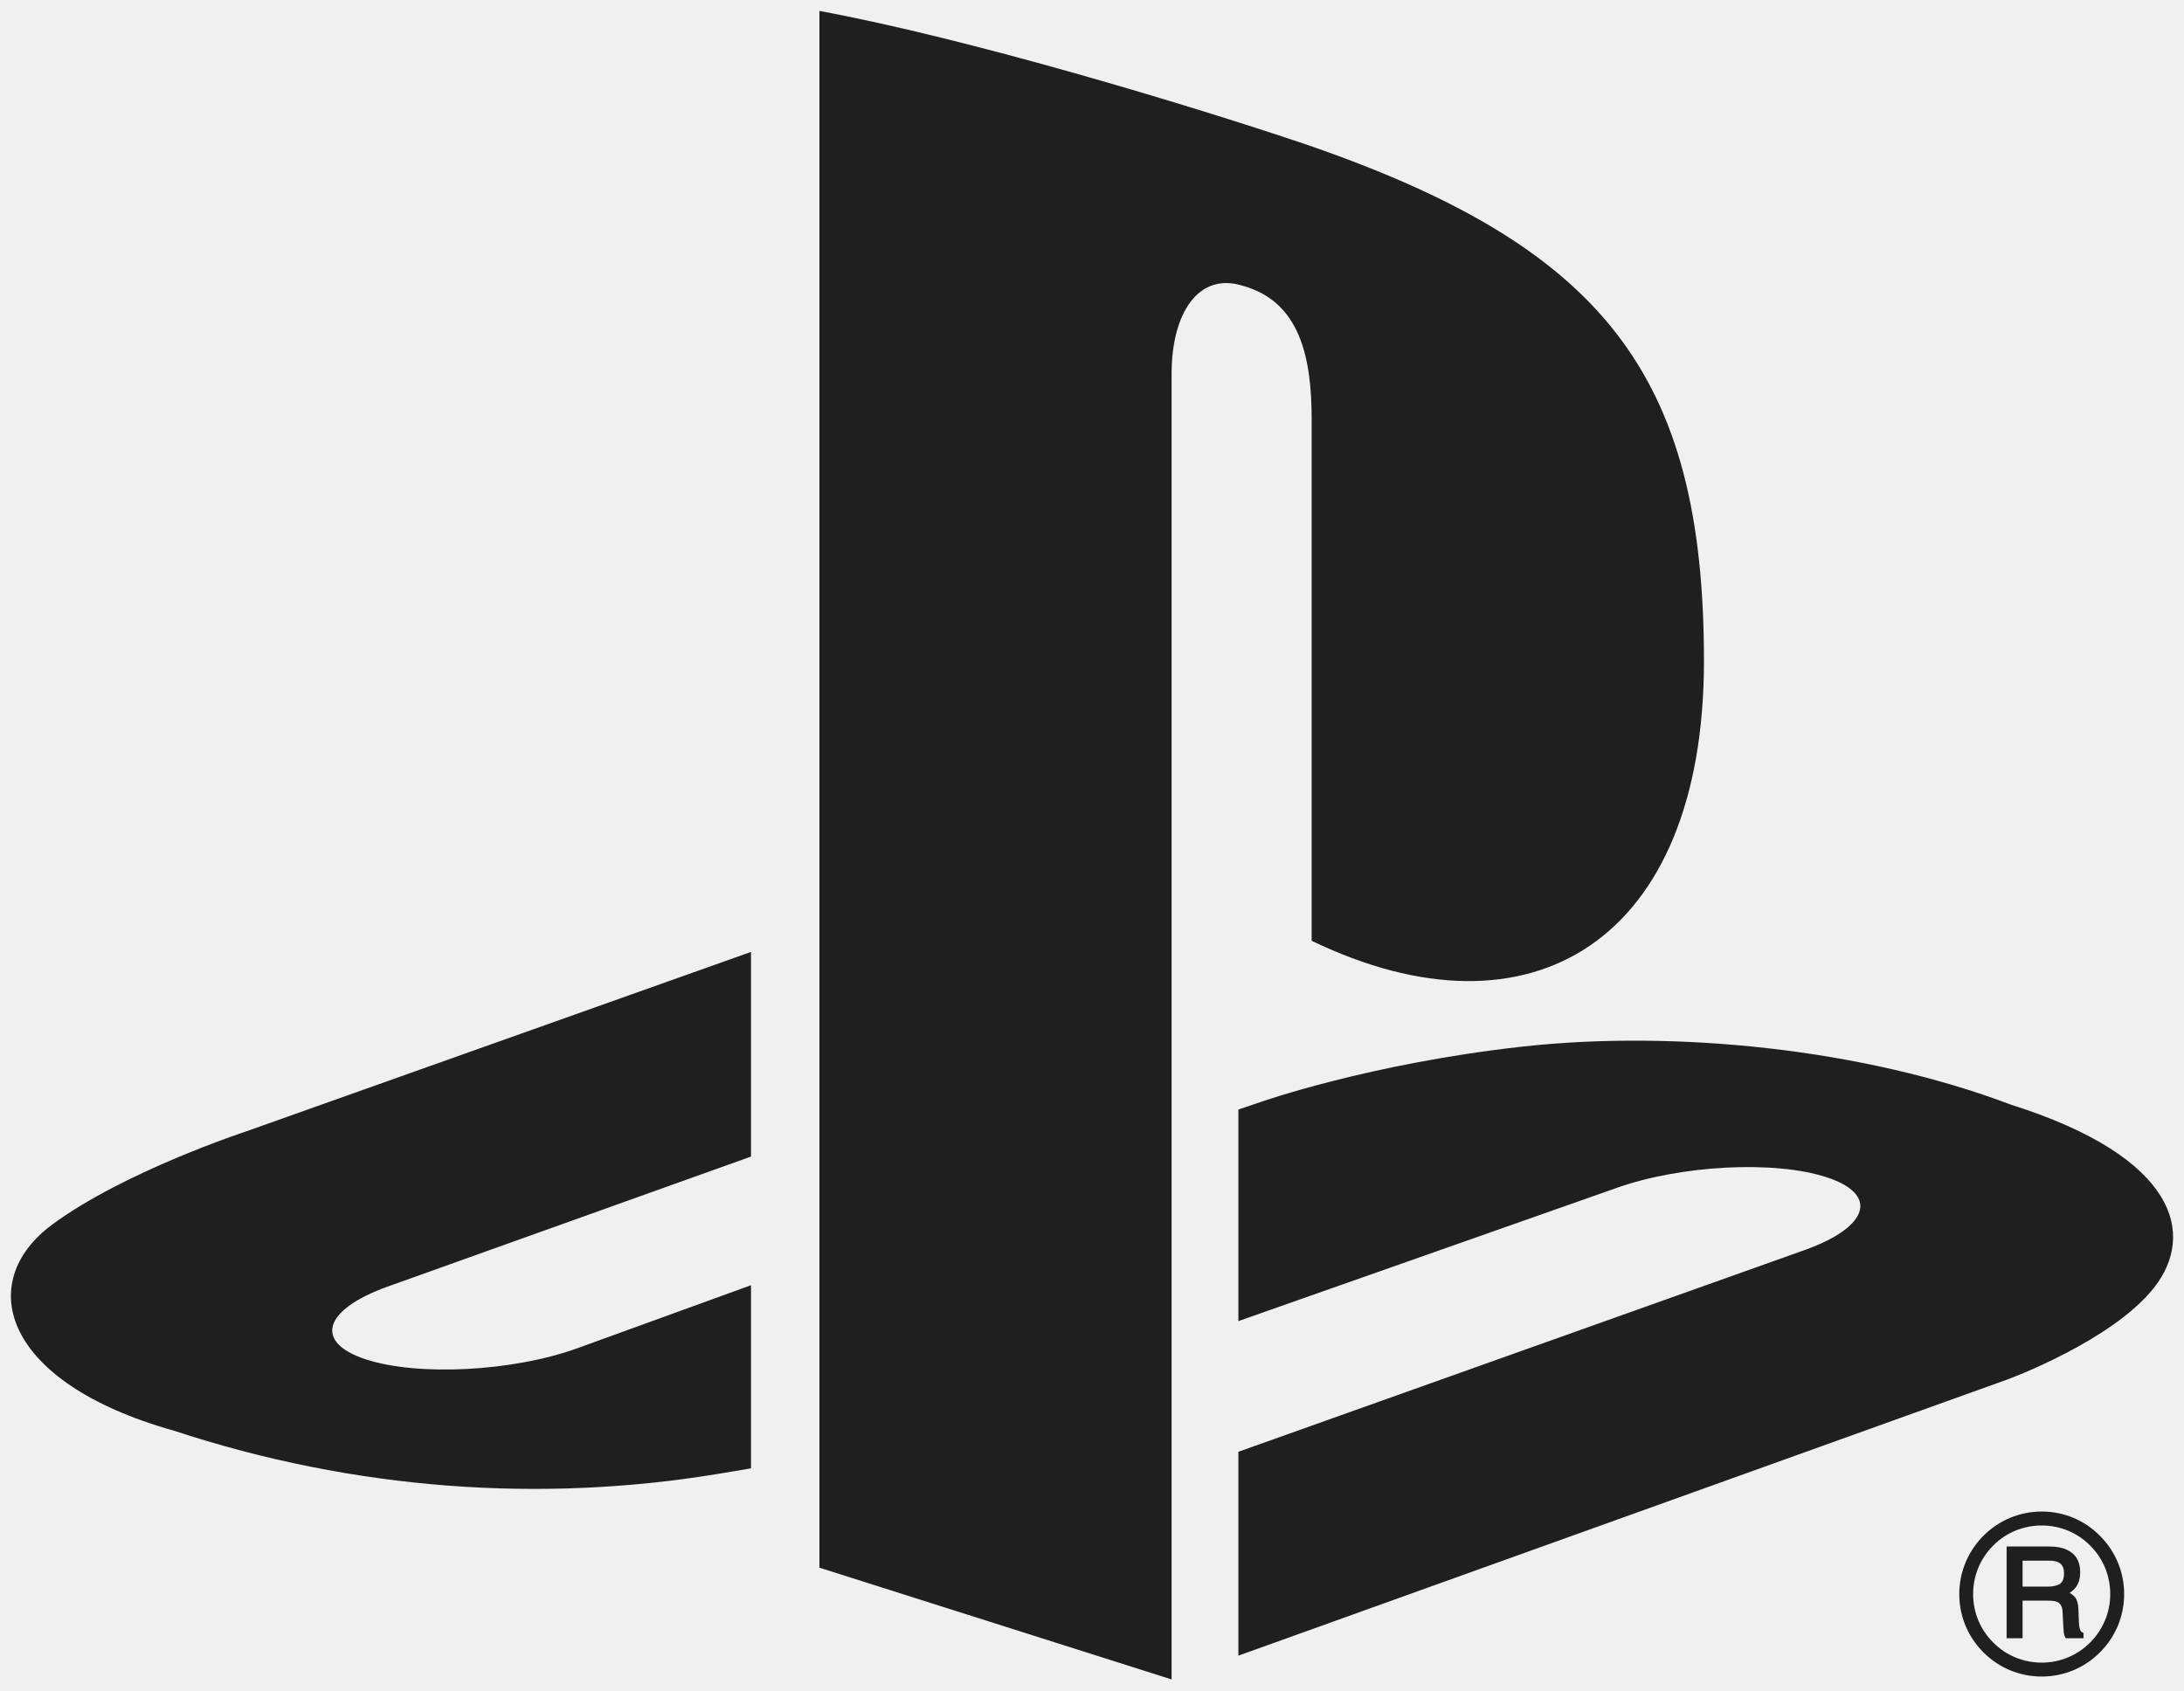
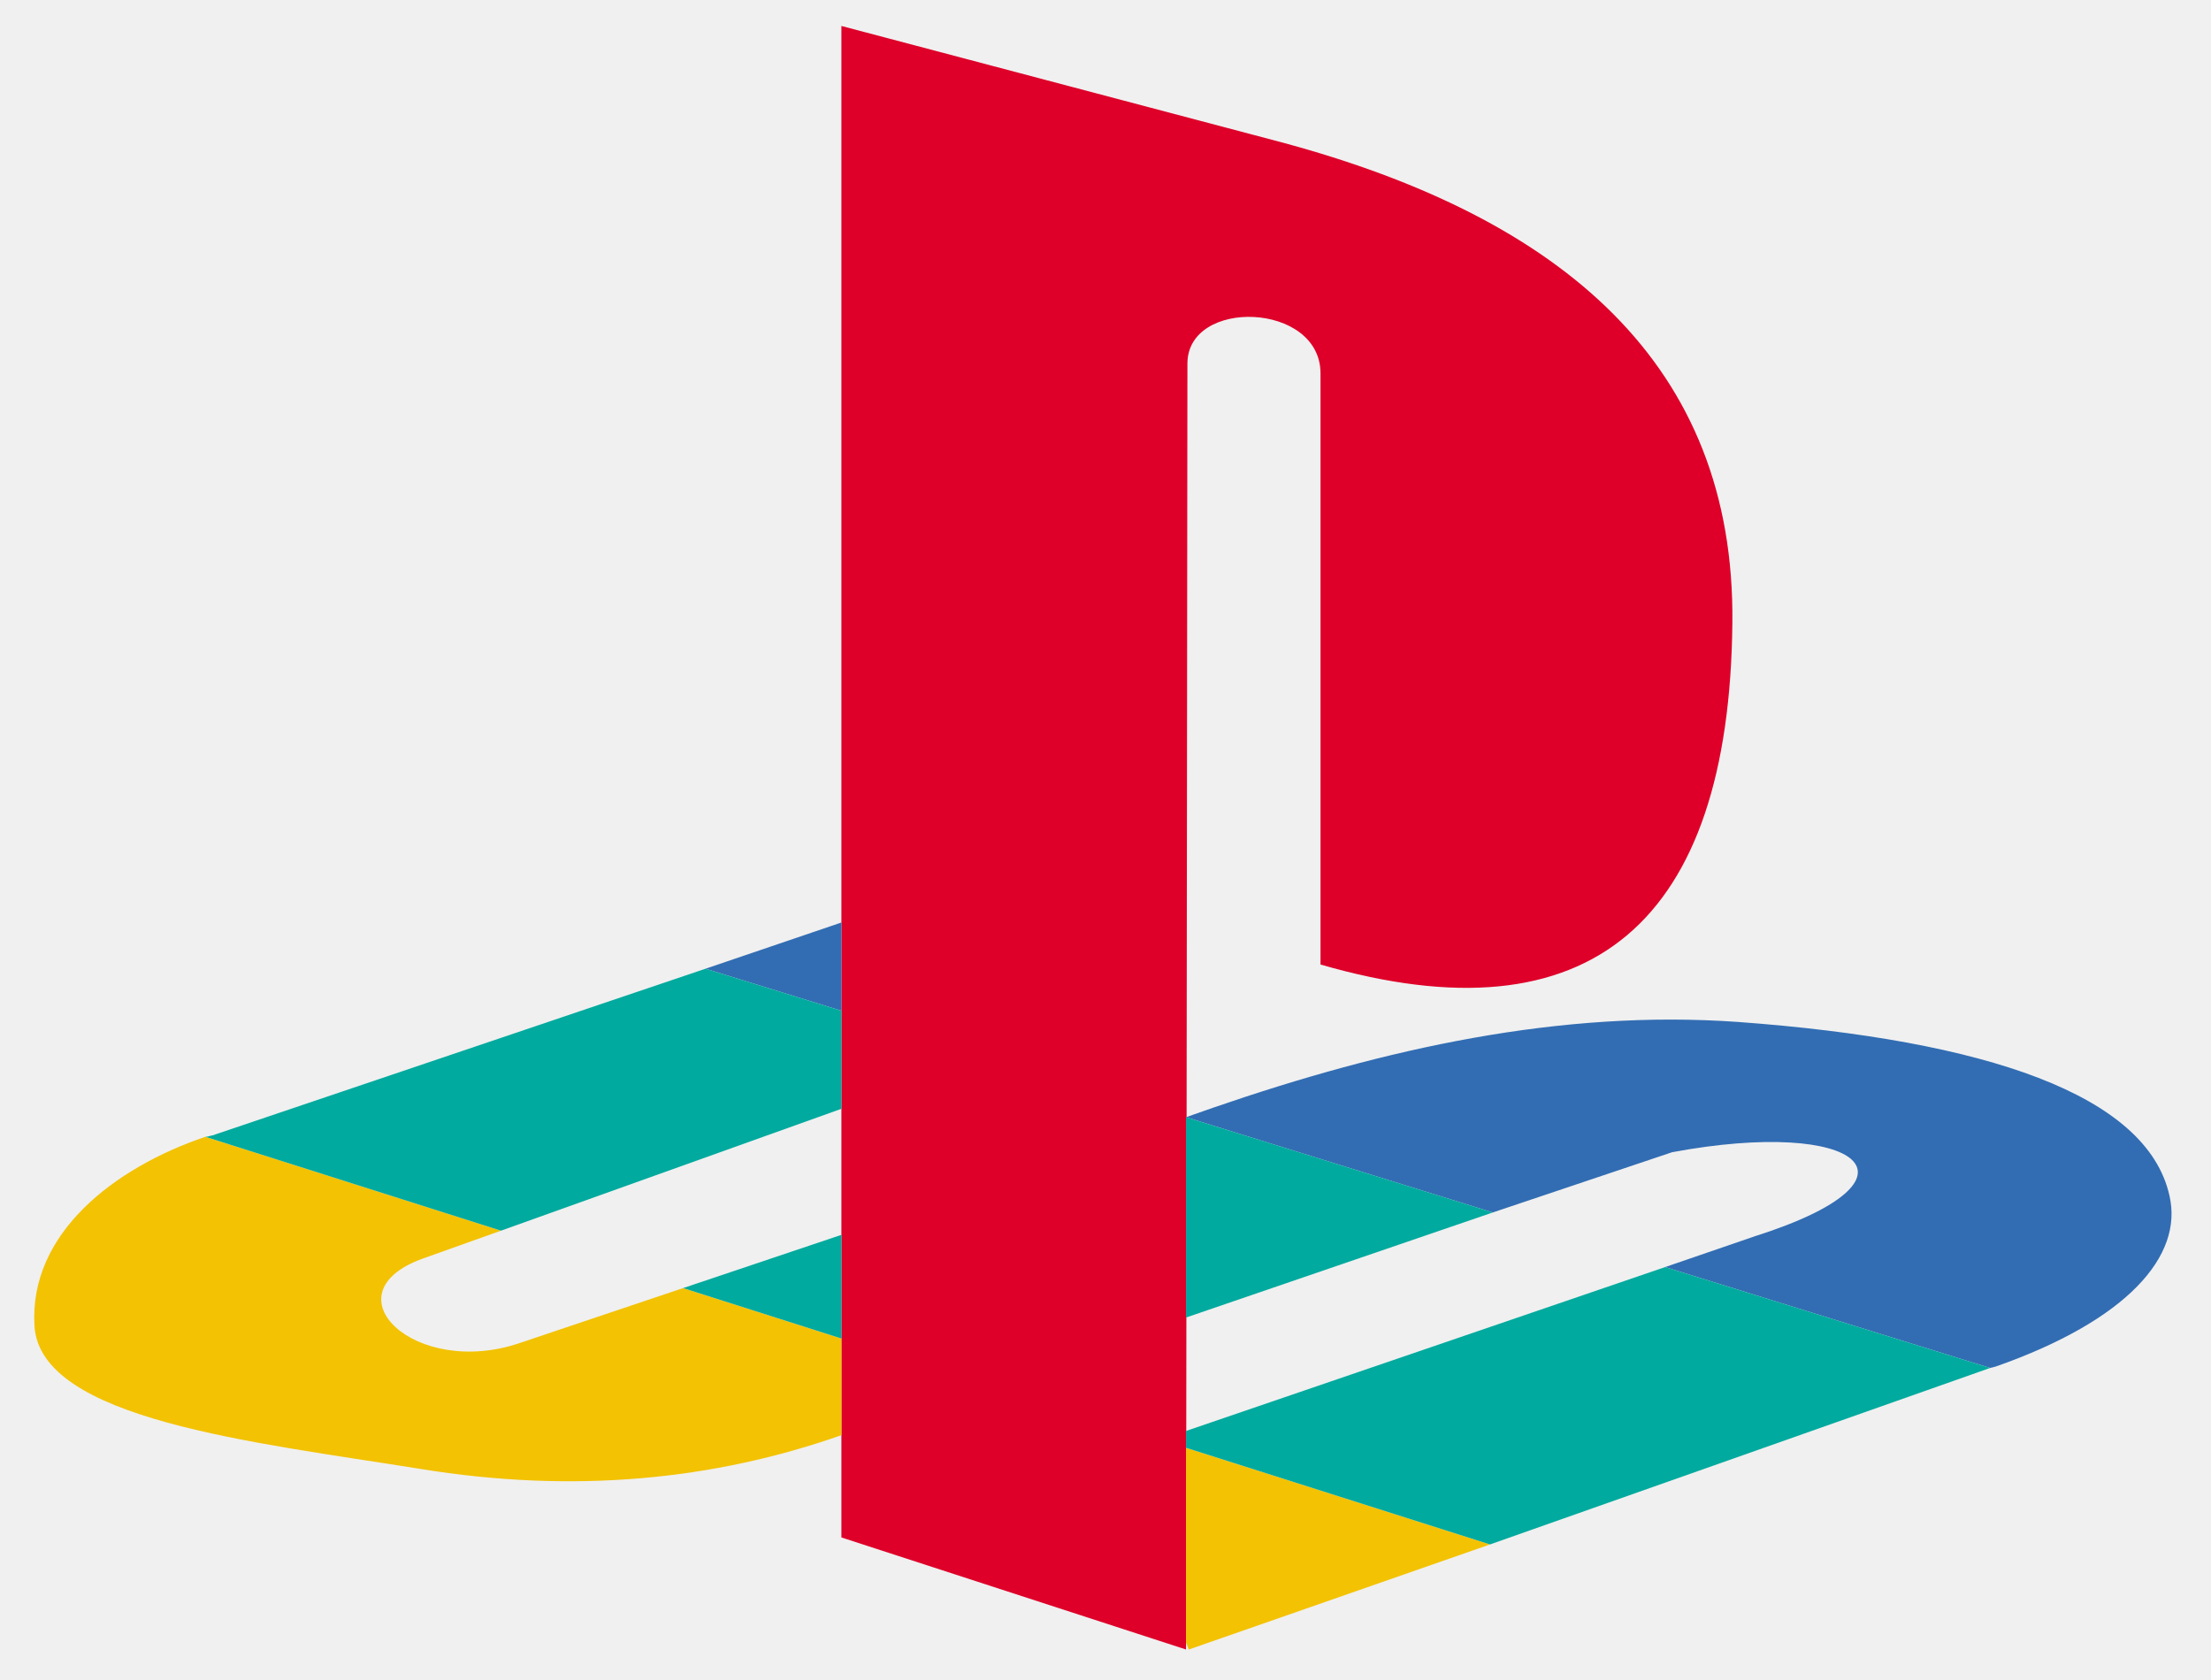
- <svg xmlns="http://www.w3.org/2000/svg" version="1.1" id="svg41117" viewBox="0 0 200 154.819" height="154.819" width="200" preserveAspectRatio="xMidYMid">
-   <defs id="defs41119">
-     <style id="style41121">
- 
-       .cls-2 {
-         fill: #ffffff;
-       }
-     </style>
-   </defs>
-   <path style="fill:#1f1f1f;fill-opacity:1;fill-rule:evenodd" class="cls-2" id="path-1" d="m 197.239,117.962 c -3.868,4.88 -13.344,8.361 -13.344,8.361 0,0 -70.491,25.32 -70.491,25.32 0,0 0,-18.673 0,-18.673 0,0 51.877,-18.484 51.877,-18.484 5.887,-2.109 6.791,-5.091 2.006,-6.656 -4.776,-1.57 -13.425,-1.12 -19.316,0.998 0,0 -34.566,12.174 -34.566,12.174 0,0 0,-19.379 0,-19.379 0,0 1.992,-0.675 1.992,-0.675 0,0 9.989,-3.535 24.034,-5.091 14.045,-1.547 31.243,0.211 44.744,5.329 15.214,4.808 16.928,11.895 13.065,16.775 z M 120.115,86.166 c 0,0 0,-47.753 0,-47.753 0,-5.608 -1.034,-10.771 -6.296,-12.233 -4.03,-1.291 -6.53,2.451 -6.53,8.055 0,0 0,119.584 0,119.584 0,0 -32.25,-10.236 -32.25,-10.236 0,0 0,-142.583 0,-142.583 13.712,2.545 33.689,8.563 44.429,12.183 27.312,9.377 36.572,21.047 36.572,47.343 0,25.63 -15.822,35.344 -35.925,25.639 z M 15.862,131.018 C 0.243,126.619 -2.357,117.454 4.763,112.174 c 6.58,-4.875 17.769,-8.545 17.769,-8.545 0,0 46.241,-16.442 46.241,-16.442 0,0 0,18.745 0,18.745 0,0 -33.276,11.909 -33.276,11.909 -5.878,2.109 -6.782,5.095 -2.006,6.661 4.781,1.565 13.434,1.12 19.321,-0.994 0,0 15.961,-5.793 15.961,-5.793 0,0 0,16.771 0,16.771 -1.012,0.18 -2.141,0.36 -3.184,0.535 -15.966,2.608 -32.97,1.52 -49.727,-4.003 z m 171.105,7.425 c 2.019,0 3.913,0.783 5.338,2.226 1.426,1.421 2.213,3.319 2.213,5.334 0,2.024 -0.787,3.913 -2.213,5.334 -1.426,1.435 -3.319,2.217 -5.338,2.217 -2.019,0 -3.908,-0.783 -5.338,-2.217 -1.426,-1.421 -2.208,-3.31 -2.208,-5.334 0,-4.165 3.382,-7.56 7.547,-7.56 z m -6.278,7.56 c 0,1.677 0.652,3.256 1.839,4.434 1.183,1.196 2.766,1.844 4.439,1.844 3.467,0 6.278,-2.815 6.278,-6.278 0,-1.682 -0.648,-3.261 -1.839,-4.443 -1.183,-1.196 -2.766,-1.839 -4.439,-1.839 -1.673,0 -3.256,0.643 -4.439,1.839 -1.187,1.183 -1.839,2.761 -1.839,4.443 z m 8.558,-4.07 c 0.828,0.364 1.246,1.066 1.246,2.064 0,0.513 -0.108,0.944 -0.328,1.282 -0.157,0.243 -0.382,0.441 -0.634,0.612 0.198,0.117 0.373,0.256 0.504,0.418 0.18,0.234 0.283,0.607 0.297,1.115 0,0 0.041,1.075 0.041,1.075 0.013,0.288 0.032,0.508 0.076,0.643 0.045,0.198 0.13,0.324 0.238,0.364 0,0 0.112,0.054 0.112,0.054 0,0 0,0.121 0,0.121 0,0 0,0.184 0,0.184 0,0 0,0.184 0,0.184 0,0 -0.184,0 -0.184,0 0,0 -1.336,0 -1.336,0 0,0 -0.108,0 -0.108,0 0,0 -0.054,-0.094 -0.054,-0.094 -0.045,-0.09 -0.076,-0.193 -0.108,-0.328 -0.022,-0.121 -0.045,-0.333 -0.059,-0.657 0,0 -0.068,-1.336 -0.068,-1.336 -0.018,-0.463 -0.175,-0.751 -0.472,-0.904 -0.184,-0.085 -0.49,-0.126 -0.904,-0.126 0,0 -2.289,0 -2.289,0 0,0 0,3.261 0,3.261 0,0 0,0.184 0,0.184 0,0 -0.189,0 -0.189,0 0,0 -1.088,0 -1.088,0 0,0 -0.184,0 -0.184,0 0,0 0,-0.184 0,-0.184 0,0 0,-8.037 0,-8.037 0,0 0,-0.184 0,-0.184 0,0 0.184,0 0.184,0 0,0 3.719,0 3.719,0 0.639,0 1.174,0.094 1.588,0.288 z m -4.03,3.386 c 0,0 2.33,0 2.33,0 0.468,0 0.841,-0.086 1.106,-0.261 0.243,-0.175 0.36,-0.495 0.36,-0.958 0,-0.504 -0.166,-0.832 -0.517,-1.007 -0.193,-0.094 -0.463,-0.148 -0.805,-0.148 0,0 -2.474,0 -2.474,0 0,0 0,2.375 0,2.375 z" />
+ <svg xmlns="http://www.w3.org/2000/svg" version="1.0" id="Layer_1" width="134.247" height="101.998" viewBox="0 0 612.092 560.54" overflow="visible" enable-background="new 0 0 612.092 560.54" xml:space="preserve">
+   <defs id="defs18" />
+   <g id="g3" transform="translate(-61.68556,-312.8684)">
+     <path clip-rule="evenodd" d="M 395.068,434.213 L 394.6,863.395 L 279.61,825.997 L 279.61,321.535 L 426.388,360.341 C 520.342,385.593 577.839,434.677 576.904,520.702 C 575.97,620.755 529.692,660.958 439.475,634.777 L 439.475,437.48 C 439.475,413.635 395.068,412.239 395.068,434.213 L 395.068,434.213 z " id="path7" style="fill:#de0029;fill-opacity:1;fill-rule:evenodd" />
+     <path clip-rule="evenodd" d="M 226.786,742.768 L 172.561,761.005 C 137.497,773.164 107.585,744.646 139.838,732.951 L 166.013,723.607 L 67.381,692.277 C 36.995,702.567 8.479,724.54 10.353,755.398 C 12.223,786.719 83.74,794.203 138.904,803.086 C 190.32,811.498 237.066,806.823 279.609,791.862 L 279.609,759.6 L 226.786,742.768 L 226.786,742.768 z M 395.534,863.395 L 496.037,828.328 L 394.6,796.073 L 394.6,861.053 L 395.534,863.395 L 395.534,863.395 z " id="path9" style="fill:#f3c202;fill-opacity:1;fill-rule:evenodd" />
+     <path clip-rule="evenodd" d="M 662.917,769.425 L 664.786,768.955 C 708.727,753.531 727.425,732.017 722.754,711.921 C 715.274,678.261 661.516,660.023 578.775,653.944 C 519.411,649.739 460.981,662.826 403.952,682.46 L 394.602,685.737 L 496.974,717.528 L 556.806,697.422 C 619.446,685.737 644.692,706.305 584.388,725.476 L 554.47,735.756 L 662.917,769.425 L 662.917,769.425 z M 279.61,620.755 L 234.263,636.179 L 279.61,650.206 L 279.61,620.755 L 279.61,620.755 z " id="path11" style="fill:#326db3;fill-opacity:1;fill-rule:evenodd" />
+     <path clip-rule="evenodd" d="M 496.037,828.328 L 662.917,769.425 L 554.467,735.756 L 394.6,790.456 L 394.6,796.073 L 496.037,828.328 L 496.037,828.328 z M 279.61,725.003 L 226.787,742.769 L 279.61,759.6 L 279.61,725.003 L 279.61,725.003 z M 394.6,752.596 L 394.6,685.737 L 496.973,717.528 L 394.6,752.596 L 394.6,752.596 z M 166.015,723.607 L 279.609,682.933 L 279.609,650.206 L 234.263,636.179 L 69.719,691.815 C 69.251,691.815 68.317,692.277 67.382,692.277 L 166.015,723.607 L 166.015,723.607 z " id="path13" style="fill:#00aa9e;fill-opacity:1;fill-rule:evenodd" />
+   </g>
</svg>
